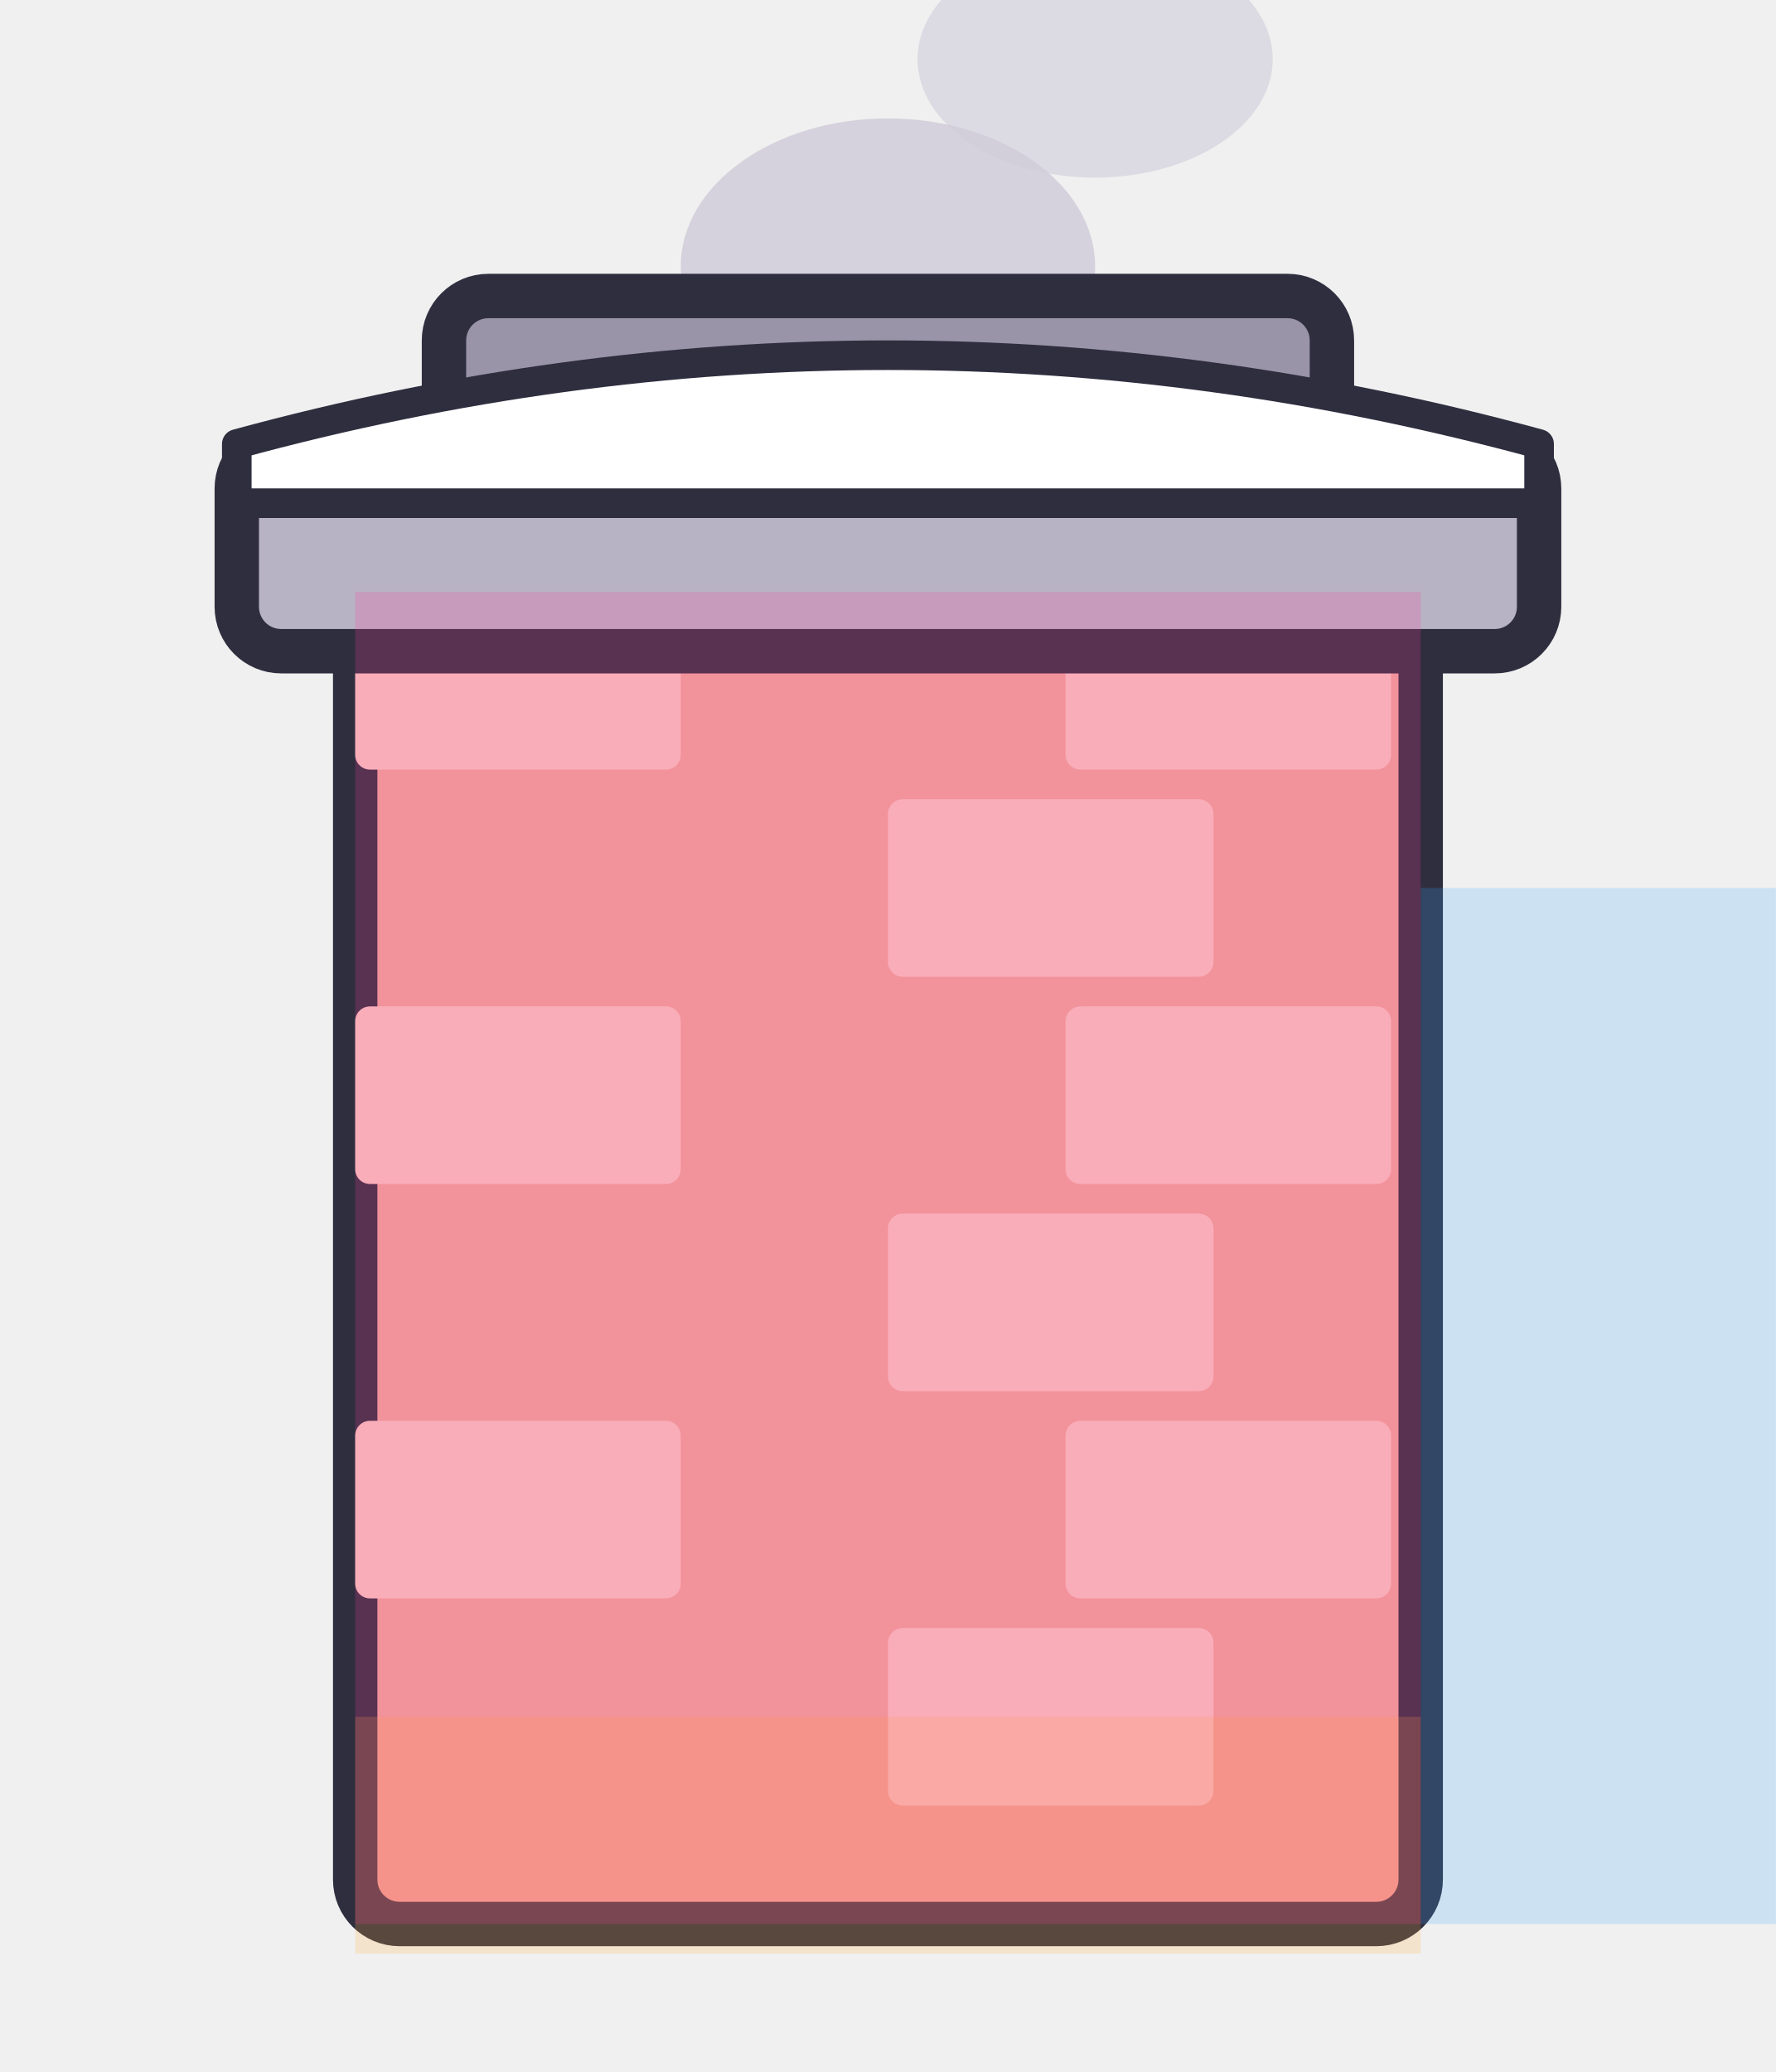
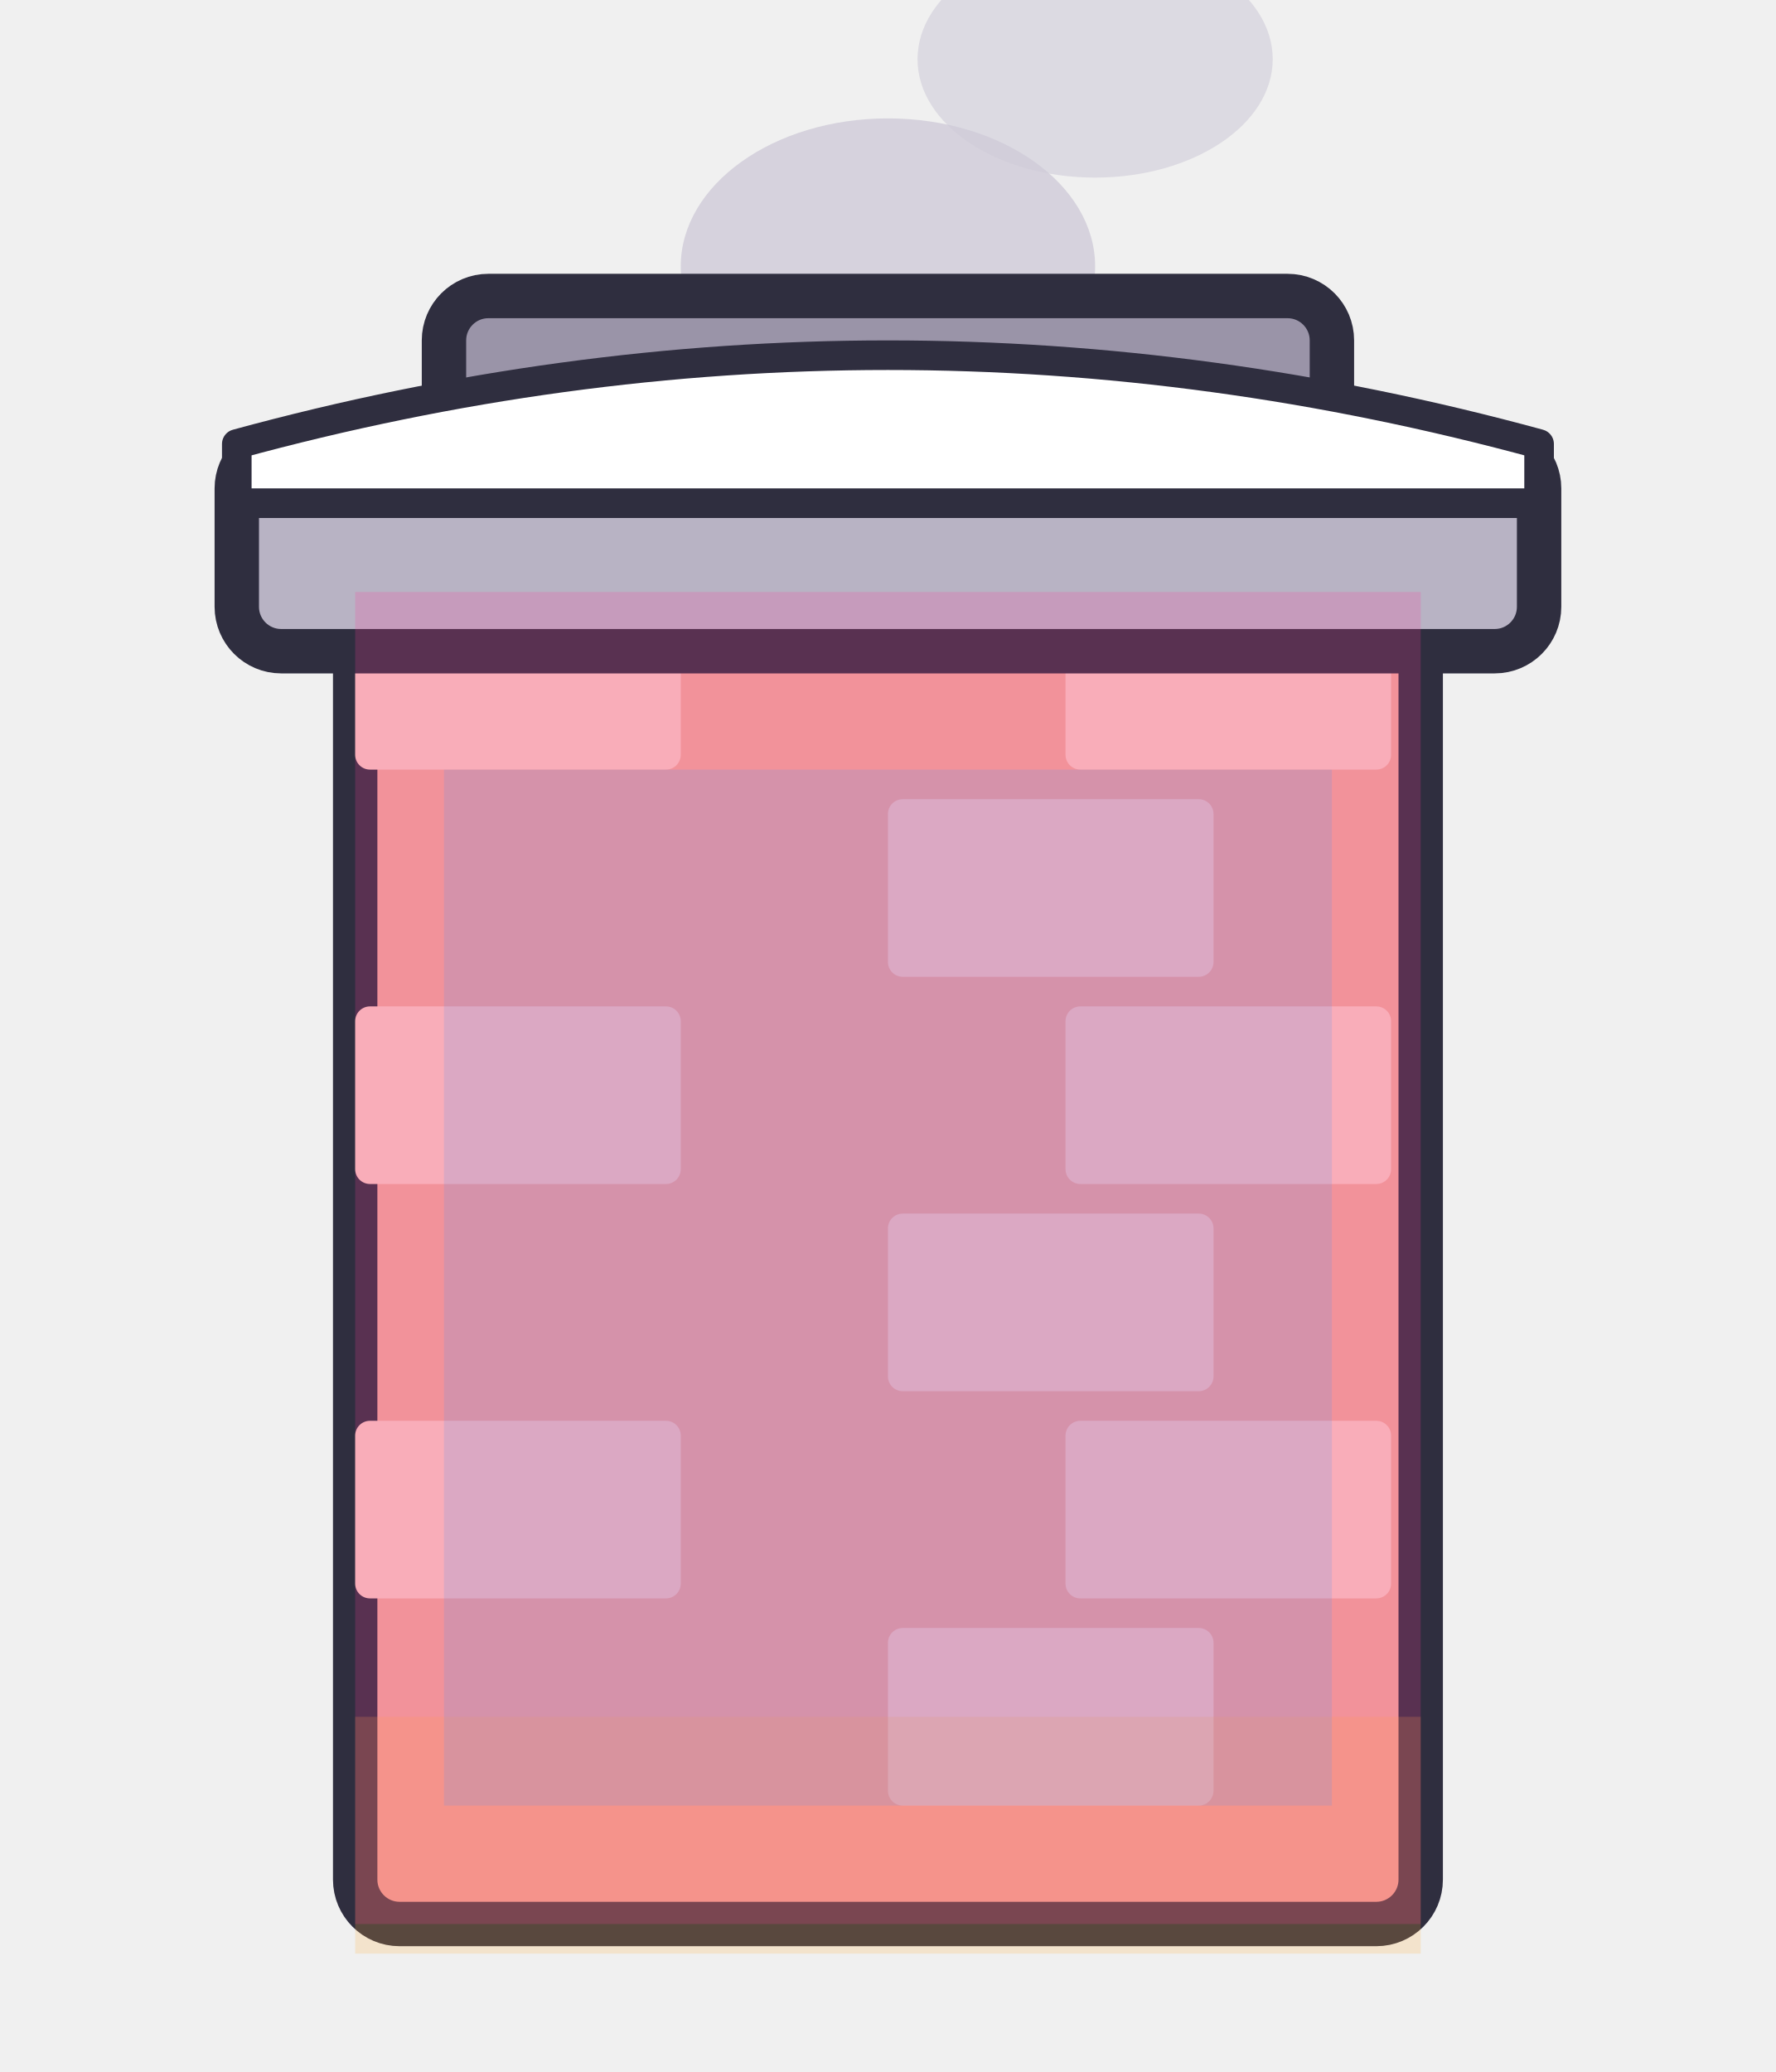
<svg xmlns="http://www.w3.org/2000/svg" viewBox="0 0 120 140" width="120" height="140">
  <g id="stav: kouř" data-state="hidden">
    <ellipse cx="60" cy="18" rx="14" ry="10" fill="#CFCBD8" stroke="none" opacity="0.8" />
    <ellipse cx="74" cy="4" rx="12" ry="8" fill="#CFCBD8" stroke="none" opacity="0.6" />
    <ellipse cx="88" cy="-8" rx="10" ry="7" fill="#CFCBD8" stroke="none" opacity="0.4" />
  </g>
  <g id="komín">
    <rect x="24" y="40" width="72" height="90" rx="3" fill="#EFA79A" stroke="#2F2E3F" stroke-width="3" stroke-linejoin="round" stroke-linecap="round" />
    <rect x="24" y="40" width="22" height="12" rx="1" fill="#F7C9C0" stroke="none" />
    <rect x="48" y="40" width="22" height="12" rx="1" fill="#EFA79A" stroke="none" />
    <rect x="72" y="40" width="22" height="12" rx="1" fill="#F7C9C0" stroke="none" />
    <rect x="36" y="54" width="22" height="12" rx="1" fill="#EFA79A" stroke="none" />
    <rect x="60" y="54" width="22" height="12" rx="1" fill="#F7C9C0" stroke="none" />
    <rect x="24" y="68" width="22" height="12" rx="1" fill="#F7C9C0" stroke="none" />
    <rect x="48" y="68" width="22" height="12" rx="1" fill="#EFA79A" stroke="none" />
    <rect x="72" y="68" width="22" height="12" rx="1" fill="#F7C9C0" stroke="none" />
    <rect x="36" y="82" width="22" height="12" rx="1" fill="#EFA79A" stroke="none" />
    <rect x="60" y="82" width="22" height="12" rx="1" fill="#F7C9C0" stroke="none" />
    <rect x="24" y="96" width="22" height="12" rx="1" fill="#F7C9C0" stroke="none" />
    <rect x="48" y="96" width="22" height="12" rx="1" fill="#EFA79A" stroke="none" />
    <rect x="72" y="96" width="22" height="12" rx="1" fill="#F7C9C0" stroke="none" />
    <rect x="36" y="110" width="22" height="12" rx="1" fill="#EFA79A" stroke="none" />
    <rect x="60" y="110" width="22" height="12" rx="1" fill="#F7C9C0" stroke="none" />
    <rect x="16" y="30" width="88" height="14" rx="3" fill="#B8B3C4" stroke="#2F2E3F" stroke-width="3" stroke-linejoin="round" stroke-linecap="round" />
    <rect x="30" y="20" width="60" height="12" rx="3" fill="#9A94A8" stroke="#2F2E3F" stroke-width="3" stroke-linejoin="round" stroke-linecap="round" />
  </g>
  <g id="stav: sníh" data-state="hidden">
    <path d="M 16 30 Q 60 18 104 30 L 104 34 L 16 34 Z" fill="#FFFFFF" stroke="#2F2E3F" stroke-width="2" stroke-linejoin="round" stroke-linecap="round" />
  </g>
  <rect id="@pata" x="24" y="116" width="72" height="16" fill="#FFB13D" opacity="0.2" />
-   <rect id="@úkryt za" x="96" y="60" width="24" height="70" fill="#3DA9FF" opacity="0.2" />
+   <rect id="@úkryt za" x="30" y="52" width="60" height="70" fill="#3DA9FF" opacity="0.2" />
  <rect id="@dotyk" x="24" y="40" width="72" height="90" fill="#FF3D9A" opacity="0.2" />
</svg>
